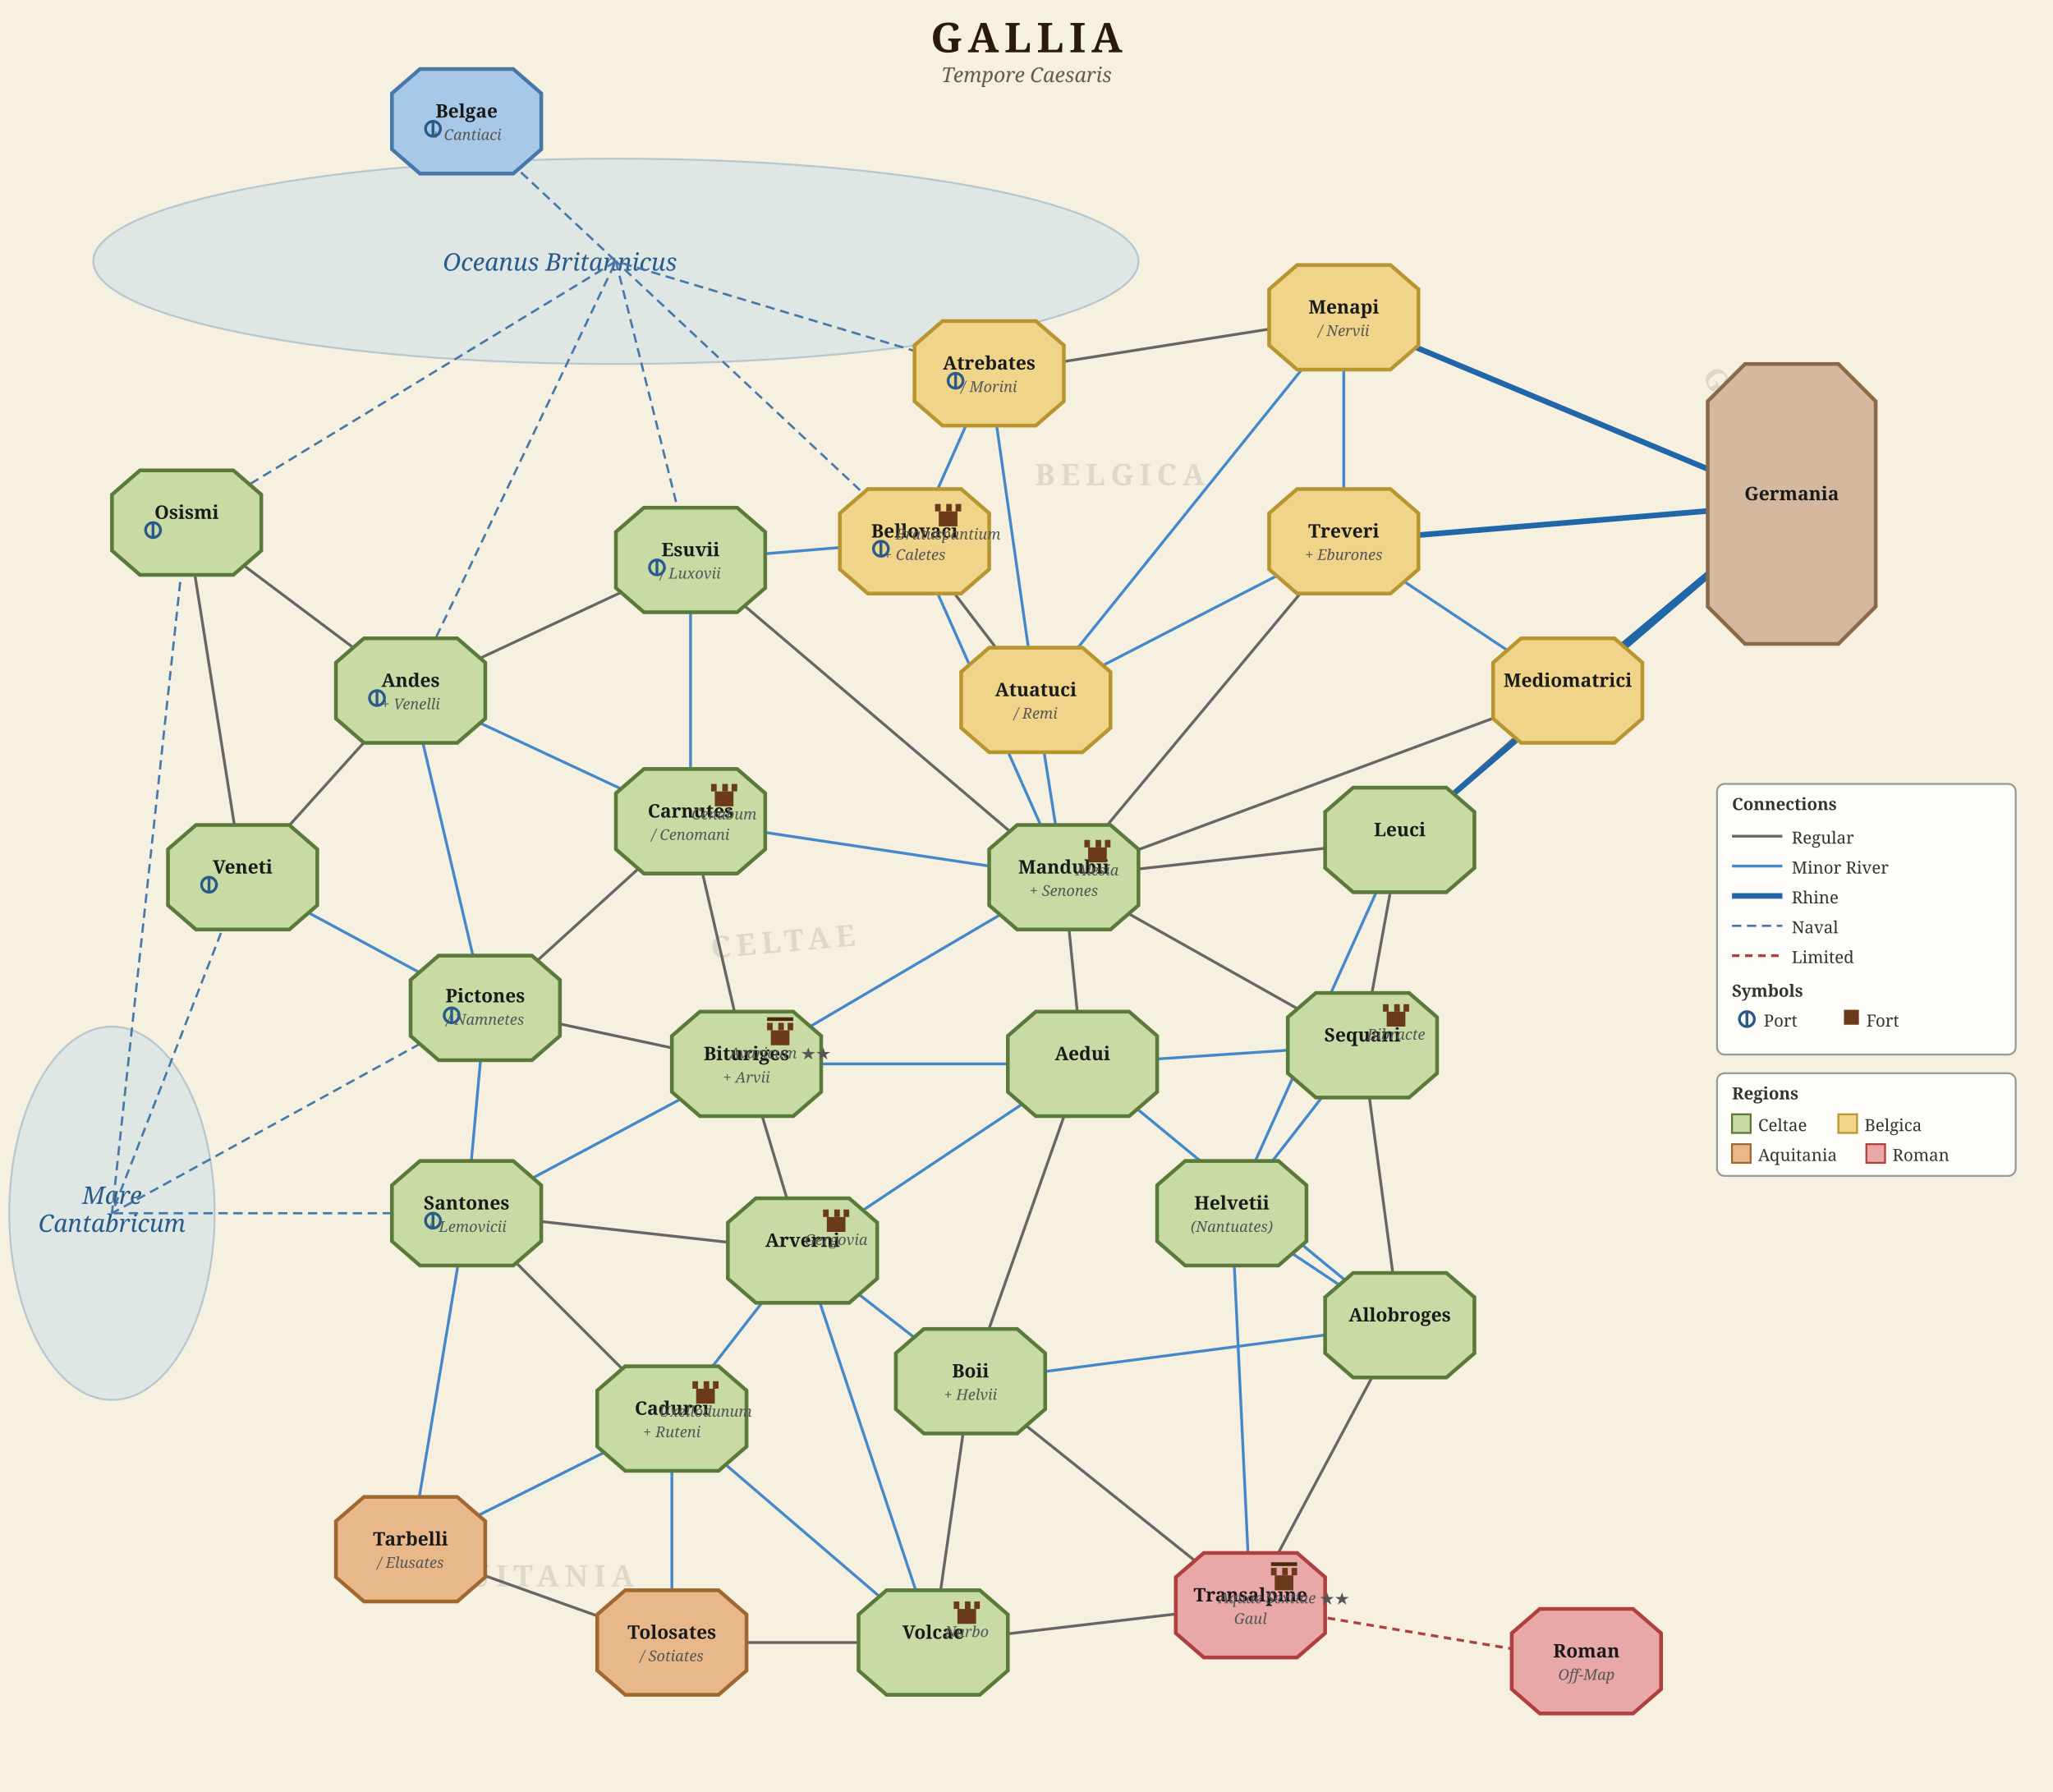
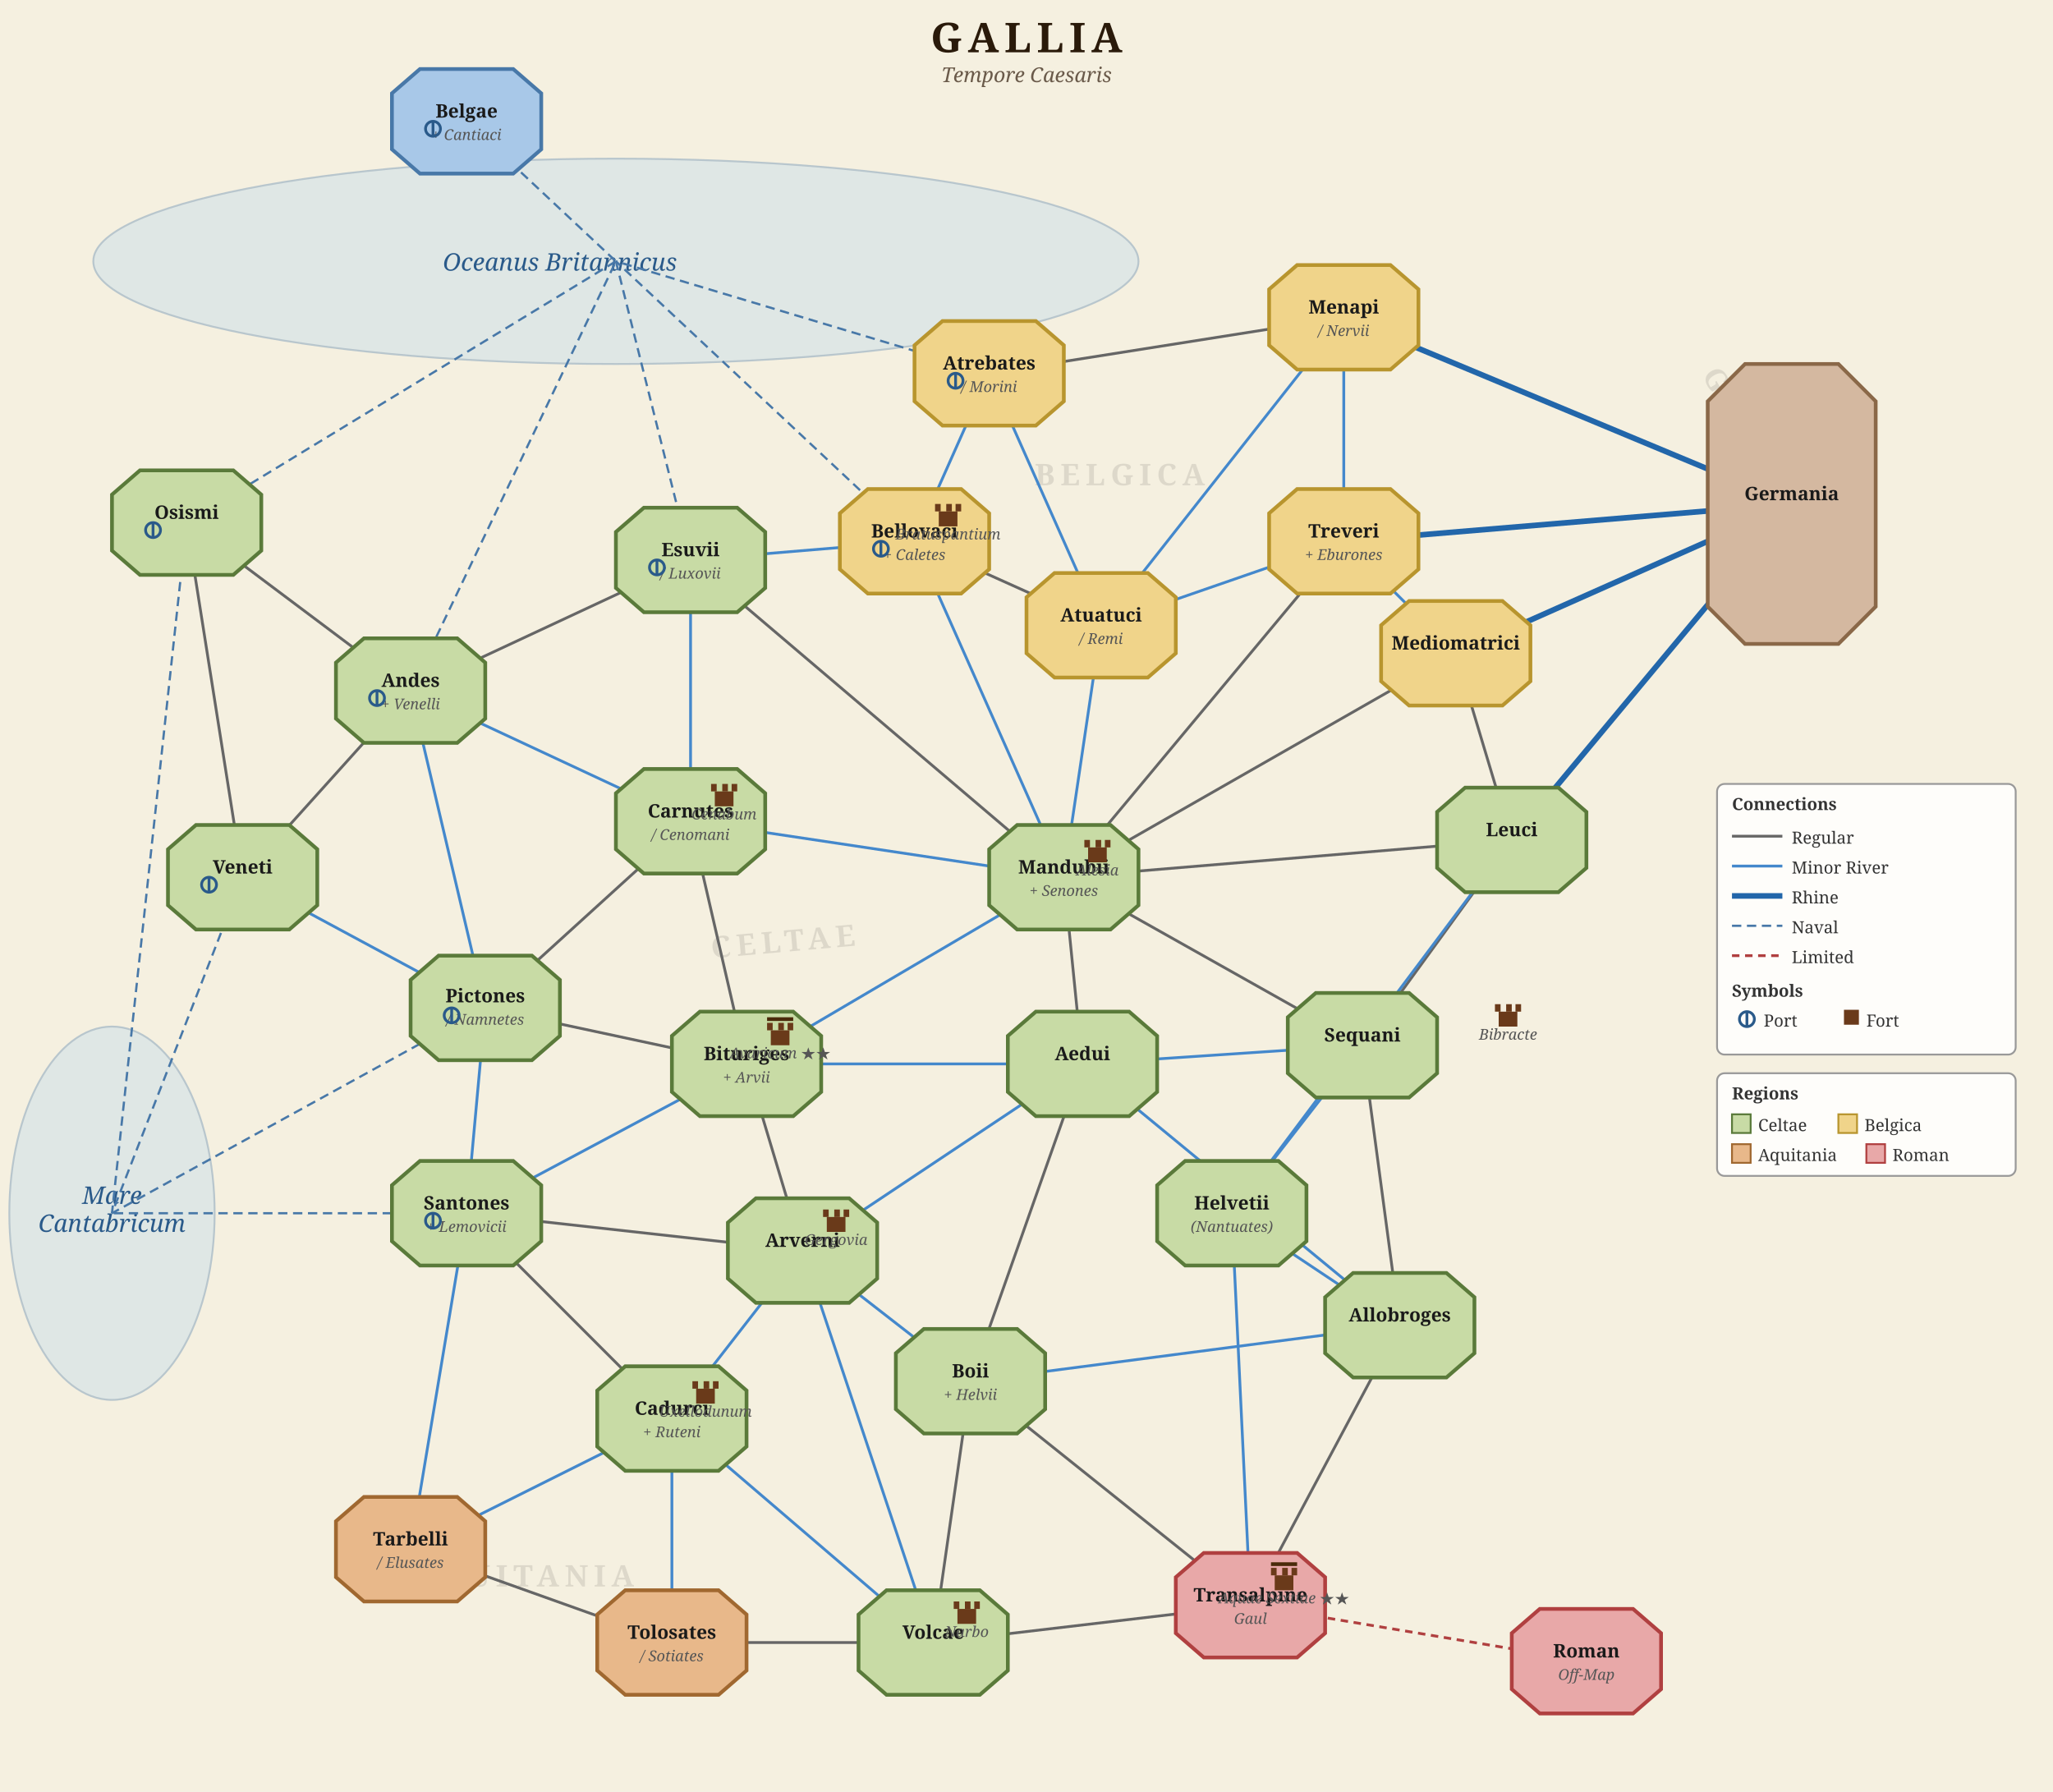
<svg xmlns="http://www.w3.org/2000/svg" viewBox="0 0 1100 960" width="1100" height="960">
  <defs>
    <style>
      .region-celtae { fill: #c8dba5; stroke: #5a7a3a; }
      .region-belgica { fill: #f0d48a; stroke: #b8952e; }
      .region-aquitania { fill: #e8b88a; stroke: #a06830; }
      .region-britannia { fill: #a8c8e8; stroke: #4878a8; }
      .region-germania { fill: #d4b8a0; stroke: #8a6848; }
      .region-roman { fill: #e8a8a8; stroke: #b04040; }
      .region-sea { fill: #b8d8ef; stroke: #4878a8; stroke-width: 1; }

      .area-shape { stroke-width: 2; cursor: pointer; }
      .area-shape:hover { filter: brightness(1.08); }

      .label { font-family: 'Georgia', serif; font-size: 10px; fill: #1a1a1a; text-anchor: middle; pointer-events: none; font-weight: bold; }
      .label-small { font-family: 'Georgia', serif; font-size: 8px; fill: #555; text-anchor: middle; pointer-events: none; font-style: italic; }
      .label-sea { font-family: 'Georgia', serif; font-size: 13px; fill: #2a5a8a; text-anchor: middle; font-style: italic; pointer-events: none; }
      .label-region { font-family: 'Georgia', serif; font-size: 16px; fill: rgba(0,0,0,0.10); text-anchor: middle; font-weight: bold; font-variant: small-caps; letter-spacing: 3px; pointer-events: none; }

      .conn-regular { stroke: #666; stroke-width: 1.5; fill: none; }
      .conn-minor_river { stroke: #4488cc; stroke-width: 1.5; fill: none; }
      .conn-major_river { stroke: #2266aa; stroke-width: 3; fill: none; }
      .conn-naval { stroke: #4878a8; stroke-width: 1.2; fill: none; stroke-dasharray: 5,3; }
      .conn-limited { stroke: #b04040; stroke-width: 1.5; fill: none; stroke-dasharray: 4,3; }

      .fort-icon { fill: #6a3a1a; }
      .legend-text { font-family: 'Georgia', serif; font-size: 9px; fill: #333; }
    </style>
  </defs>
  <rect width="1100" height="960" fill="#f5f0e0" />
  <text x="550" y="28" text-anchor="middle" font-family="Georgia, serif" font-size="22" font-weight="bold" fill="#2a1a0a" letter-spacing="3">GALLIA</text>
  <text x="550" y="44" text-anchor="middle" font-family="Georgia, serif" font-size="11" fill="#6a5a4a" font-style="italic">Tempore Caesaris</text>
  <ellipse cx="60" cy="650" rx="55" ry="100" class="region-sea" opacity="0.35" />
  <ellipse cx="330" cy="140" rx="280" ry="55" class="region-sea" opacity="0.35" />
  <text x="60" y="645" class="label-sea" font-size="10">Mare</text>
  <text x="60" y="660" class="label-sea" font-size="10">Cantabricum</text>
  <text x="300" y="145" class="label-sea">Oceanus Britannicus</text>
  <text x="420" y="510" class="label-region" transform="rotate(-5, 420, 510)">CELTAE</text>
  <text x="600" y="260" class="label-region">BELGICA</text>
  <text x="280" y="850" class="label-region">AQUITANIA</text>
  <text x="940" y="250" class="label-region" transform="rotate(60, 940, 250)">GERMANIA</text>
  <line x1="100" y1="280" x2="130" y2="470" class="conn-regular" />
  <line x1="100" y1="280" x2="220" y2="370" class="conn-regular" />
  <line x1="130" y1="470" x2="220" y2="370" class="conn-regular" />
  <line x1="220" y1="370" x2="370" y2="300" class="conn-regular" />
  <line x1="260" y1="540" x2="370" y2="440" class="conn-regular" />
  <line x1="260" y1="540" x2="400" y2="570" class="conn-regular" />
  <line x1="370" y1="440" x2="400" y2="570" class="conn-regular" />
  <line x1="370" y1="300" x2="570" y2="470" class="conn-regular" />
-   <line x1="490" y1="290" x2="555" y2="375" class="conn-regular" />
+   <line x1="490" y1="290" x2="590" y2="335" class="conn-regular" />
  <line x1="400" y1="570" x2="430" y2="670" class="conn-regular" />
  <line x1="250" y1="650" x2="430" y2="670" class="conn-regular" />
  <line x1="250" y1="650" x2="360" y2="760" class="conn-regular" />
  <line x1="580" y1="570" x2="570" y2="470" class="conn-regular" />
  <line x1="580" y1="570" x2="520" y2="740" class="conn-regular" />
  <line x1="520" y1="740" x2="500" y2="880" class="conn-regular" />
  <line x1="520" y1="740" x2="670" y2="860" class="conn-regular" />
  <line x1="500" y1="880" x2="360" y2="880" class="conn-regular" />
  <line x1="500" y1="880" x2="670" y2="860" class="conn-regular" />
  <line x1="220" y1="830" x2="360" y2="880" class="conn-regular" />
  <line x1="750" y1="710" x2="730" y2="560" class="conn-regular" />
  <line x1="750" y1="710" x2="670" y2="860" class="conn-regular" />
  <line x1="730" y1="560" x2="570" y2="470" class="conn-regular" />
-   <line x1="730" y1="560" x2="750" y2="450" class="conn-regular" />
-   <line x1="750" y1="450" x2="570" y2="470" class="conn-regular" />
-   <line x1="750" y1="450" x2="840" y2="370" class="conn-regular" />
+   <line x1="730" y1="560" x2="810" y2="450" class="conn-regular" />
+   <line x1="810" y1="450" x2="570" y2="470" class="conn-regular" />
+   <line x1="810" y1="450" x2="780" y2="350" class="conn-regular" />
  <line x1="720" y1="290" x2="570" y2="470" class="conn-regular" />
-   <line x1="570" y1="470" x2="840" y2="370" class="conn-regular" />
+   <line x1="570" y1="470" x2="780" y2="350" class="conn-regular" />
  <line x1="530" y1="200" x2="720" y2="170" class="conn-regular" />
  <line x1="130" y1="470" x2="260" y2="540" class="conn-minor_river" />
  <line x1="220" y1="370" x2="260" y2="540" class="conn-minor_river" />
  <line x1="220" y1="370" x2="370" y2="440" class="conn-minor_river" />
  <line x1="260" y1="540" x2="250" y2="650" class="conn-minor_river" />
  <line x1="370" y1="440" x2="370" y2="300" class="conn-minor_river" />
  <line x1="370" y1="440" x2="570" y2="470" class="conn-minor_river" />
  <line x1="370" y1="300" x2="490" y2="290" class="conn-minor_river" />
  <line x1="490" y1="290" x2="570" y2="470" class="conn-minor_river" />
  <line x1="490" y1="290" x2="530" y2="200" class="conn-minor_river" />
-   <line x1="555" y1="375" x2="570" y2="470" class="conn-minor_river" />
-   <line x1="555" y1="375" x2="530" y2="200" class="conn-minor_river" />
-   <line x1="555" y1="375" x2="720" y2="290" class="conn-minor_river" />
-   <line x1="555" y1="375" x2="720" y2="170" class="conn-minor_river" />
+   <line x1="590" y1="335" x2="570" y2="470" class="conn-minor_river" />
+   <line x1="590" y1="335" x2="530" y2="200" class="conn-minor_river" />
+   <line x1="590" y1="335" x2="720" y2="290" class="conn-minor_river" />
+   <line x1="590" y1="335" x2="720" y2="170" class="conn-minor_river" />
  <line x1="720" y1="170" x2="720" y2="290" class="conn-minor_river" />
-   <line x1="720" y1="290" x2="840" y2="370" class="conn-minor_river" />
+   <line x1="720" y1="290" x2="780" y2="350" class="conn-minor_river" />
  <line x1="400" y1="570" x2="250" y2="650" class="conn-minor_river" />
  <line x1="400" y1="570" x2="580" y2="570" class="conn-minor_river" />
  <line x1="400" y1="570" x2="570" y2="470" class="conn-minor_river" />
  <line x1="430" y1="670" x2="360" y2="760" class="conn-minor_river" />
  <line x1="430" y1="670" x2="500" y2="880" class="conn-minor_river" />
  <line x1="430" y1="670" x2="520" y2="740" class="conn-minor_river" />
  <line x1="430" y1="670" x2="580" y2="570" class="conn-minor_river" />
  <line x1="580" y1="570" x2="750" y2="710" class="conn-minor_river" />
  <line x1="580" y1="570" x2="730" y2="560" class="conn-minor_river" />
  <line x1="520" y1="740" x2="750" y2="710" class="conn-minor_river" />
  <line x1="750" y1="710" x2="660" y2="650" class="conn-minor_river" />
  <line x1="660" y1="650" x2="730" y2="560" class="conn-minor_river" />
-   <line x1="660" y1="650" x2="750" y2="450" class="conn-minor_river" />
+   <line x1="660" y1="650" x2="810" y2="450" class="conn-minor_river" />
  <line x1="660" y1="650" x2="670" y2="860" class="conn-minor_river" />
  <line x1="360" y1="760" x2="220" y2="830" class="conn-minor_river" />
  <line x1="360" y1="760" x2="360" y2="880" class="conn-minor_river" />
  <line x1="360" y1="760" x2="500" y2="880" class="conn-minor_river" />
  <line x1="250" y1="650" x2="220" y2="830" class="conn-minor_river" />
  <line x1="580" y1="570" x2="400" y2="570" class="conn-minor_river" opacity="0" />
-   <line x1="750" y1="450" x2="960" y2="270" class="conn-major_river" />
-   <line x1="840" y1="370" x2="960" y2="270" class="conn-major_river" />
+   <line x1="810" y1="450" x2="960" y2="270" class="conn-major_river" />
+   <line x1="780" y1="350" x2="960" y2="270" class="conn-major_river" />
  <line x1="720" y1="290" x2="960" y2="270" class="conn-major_river" />
  <line x1="720" y1="170" x2="960" y2="270" class="conn-major_river" />
  <line x1="100" y1="280" x2="60" y2="650" class="conn-naval" />
  <line x1="130" y1="470" x2="60" y2="650" class="conn-naval" />
  <line x1="260" y1="540" x2="60" y2="650" class="conn-naval" />
  <line x1="250" y1="650" x2="60" y2="650" class="conn-naval" />
  <line x1="100" y1="280" x2="330" y2="140" class="conn-naval" />
  <line x1="220" y1="370" x2="330" y2="140" class="conn-naval" />
  <line x1="370" y1="300" x2="330" y2="140" class="conn-naval" />
  <line x1="490" y1="290" x2="330" y2="140" class="conn-naval" />
  <line x1="530" y1="200" x2="330" y2="140" class="conn-naval" />
  <line x1="250" y1="65" x2="330" y2="140" class="conn-naval" />
  <line x1="670" y1="860" x2="850" y2="890" class="conn-limited" />
  <polygon points="60,265 75,252 125,252 140,265 140,295 125,308 75,308 60,295" class="area-shape region-celtae" />
  <polygon points="90,455 105,442 155,442 170,455 170,485 155,498 105,498 90,485" class="area-shape region-celtae" />
  <polygon points="180,355 195,342 245,342 260,355 260,385 245,398 195,398 180,385" class="area-shape region-celtae" />
  <polygon points="220,525 235,512 285,512 300,525 300,555 285,568 235,568 220,555" class="area-shape region-celtae" />
  <polygon points="330,285 345,272 395,272 410,285 410,315 395,328 345,328 330,315" class="area-shape region-celtae" />
  <polygon points="330,425 345,412 395,412 410,425 410,455 395,468 345,468 330,455" class="area-shape region-celtae" />
  <polygon points="360,555 375,542 425,542 440,555 440,585 425,598 375,598 360,585" class="area-shape region-celtae" />
  <polygon points="530,455 545,442 595,442 610,455 610,485 595,498 545,498 530,485" class="area-shape region-celtae" />
  <polygon points="540,555 555,542 605,542 620,555 620,585 605,598 555,598 540,585" class="area-shape region-celtae" />
  <polygon points="390,655 405,642 455,642 470,655 470,685 455,698 405,698 390,685" class="area-shape region-celtae" />
  <polygon points="480,725 495,712 545,712 560,725 560,755 545,768 495,768 480,755" class="area-shape region-celtae" />
  <polygon points="460,865 475,852 525,852 540,865 540,895 525,908 475,908 460,895" class="area-shape region-celtae" />
  <polygon points="320,745 335,732 385,732 400,745 400,775 385,788 335,788 320,775" class="area-shape region-celtae" />
  <polygon points="210,635 225,622 275,622 290,635 290,665 275,678 225,678 210,665" class="area-shape region-celtae" />
  <polygon points="690,545 705,532 755,532 770,545 770,575 755,588 705,588 690,575" class="area-shape region-celtae" />
-   <polygon points="710,435 725,422 775,422 790,435 790,465 775,478 725,478 710,465" class="area-shape region-celtae" />
+   <polygon points="770,435 785,422 835,422 850,435 850,465 835,478 785,478 770,465" class="area-shape region-celtae" />
  <polygon points="620,635 635,622 685,622 700,635 700,665 685,678 635,678 620,665" class="area-shape region-celtae" />
  <polygon points="710,695 725,682 775,682 790,695 790,725 775,738 725,738 710,725" class="area-shape region-celtae" />
  <polygon points="450,275 465,262 515,262 530,275 530,305 515,318 465,318 450,305" class="area-shape region-belgica" />
-   <polygon points="515,360 530,347 580,347 595,360 595,390 580,403 530,403 515,390" class="area-shape region-belgica" />
+   <polygon points="550,320 565,307 615,307 630,320 630,350 615,363 565,363 550,350" class="area-shape region-belgica" />
  <polygon points="490,185 505,172 555,172 570,185 570,215 555,228 505,228 490,215" class="area-shape region-belgica" />
  <polygon points="680,155 695,142 745,142 760,155 760,185 745,198 695,198 680,185" class="area-shape region-belgica" />
  <polygon points="680,275 695,262 745,262 760,275 760,305 745,318 695,318 680,305" class="area-shape region-belgica" />
-   <polygon points="800,355 815,342 865,342 880,355 880,385 865,398 815,398 800,385" class="area-shape region-belgica" />
+   <polygon points="740,335 755,322 805,322 820,335 820,365 805,378 755,378 740,365" class="area-shape region-belgica" />
  <polygon points="180,815 195,802 245,802 260,815 260,845 245,858 195,858 180,845" class="area-shape region-aquitania" />
  <polygon points="320,865 335,852 385,852 400,865 400,895 385,908 335,908 320,895" class="area-shape region-aquitania" />
  <polygon points="210,50 225,37 275,37 290,50 290,80 275,93 225,93 210,80" class="area-shape region-britannia" />
  <polygon points="915,215 935,195 985,195 1005,215 1005,325 985,345 935,345 915,325" class="area-shape region-germania" />
  <polygon points="630,845 645,832 695,832 710,845 710,875 695,888 645,888 630,875" class="area-shape region-roman" />
  <polygon points="810,875 825,862 875,862 890,875 890,905 875,918 825,918 810,905" class="area-shape region-roman" />
  <text x="100" y="278" class="label">Osismi</text>
  <text x="130" y="468" class="label">Veneti</text>
  <text x="220" y="368" class="label">Andes</text>
  <text x="220" y="380" class="label-small">+ Venelli</text>
  <text x="260" y="537" class="label">Pictones</text>
  <text x="260" y="549" class="label-small">/ Namnetes</text>
  <text x="370" y="298" class="label">Esuvii</text>
  <text x="370" y="310" class="label-small">/ Luxovii</text>
  <text x="370" y="438" class="label">Carnutes</text>
  <text x="370" y="450" class="label-small">/ Cenomani</text>
  <text x="400" y="568" class="label">Bituriges</text>
  <text x="400" y="580" class="label-small">+ Arvii</text>
  <text x="570" y="468" class="label">Mandubii</text>
  <text x="570" y="480" class="label-small">+ Senones</text>
  <text x="580" y="568" class="label">Aedui</text>
  <text x="430" y="668" class="label">Arverni</text>
  <text x="520" y="738" class="label">Boii</text>
  <text x="520" y="750" class="label-small">+ Helvii</text>
  <text x="500" y="878" class="label">Volcae</text>
  <text x="360" y="758" class="label">Cadurci</text>
  <text x="360" y="770" class="label-small">+ Ruteni</text>
  <text x="250" y="648" class="label">Santones</text>
  <text x="250" y="660" class="label-small">+ Lemovicii</text>
  <text x="730" y="558" class="label">Sequani</text>
-   <text x="750" y="448" class="label">Leuci</text>
+   <text x="810" y="448" class="label">Leuci</text>
  <text x="660" y="648" class="label">Helvetii</text>
  <text x="660" y="660" class="label-small">(Nantuates)</text>
  <text x="750" y="708" class="label">Allobroges</text>
  <text x="490" y="288" class="label">Bellovaci</text>
  <text x="490" y="300" class="label-small">+ Caletes</text>
-   <text x="555" y="373" class="label">Atuatuci</text>
-   <text x="555" y="385" class="label-small">/ Remi</text>
+   <text x="590" y="333" class="label">Atuatuci</text>
+   <text x="590" y="345" class="label-small">/ Remi</text>
  <text x="530" y="198" class="label">Atrebates</text>
  <text x="530" y="210" class="label-small">/ Morini</text>
  <text x="720" y="168" class="label">Menapi</text>
  <text x="720" y="180" class="label-small">/ Nervii</text>
  <text x="720" y="288" class="label">Treveri</text>
  <text x="720" y="300" class="label-small">+ Eburones</text>
-   <text x="840" y="368" class="label">Mediomatrici</text>
+   <text x="780" y="348" class="label">Mediomatrici</text>
  <text x="220" y="828" class="label">Tarbelli</text>
  <text x="220" y="840" class="label-small">/ Elusates</text>
  <text x="360" y="878" class="label">Tolosates</text>
  <text x="360" y="890" class="label-small">/ Sotiates</text>
  <text x="250" y="63" class="label">Belgae</text>
  <text x="250" y="75" class="label-small">+ Cantiaci</text>
  <text x="960" y="268" class="label">Germania</text>
  <text x="670" y="858" class="label">Transalpine</text>
  <text x="670" y="870" class="label-small">Gaul</text>
  <text x="850" y="888" class="label">Roman</text>
  <text x="850" y="900" class="label-small">Off-Map</text>
  <g transform="translate(448, 660)">
    <rect x="-5" y="-8" width="10" height="8" class="fort-icon" />
    <rect x="-7" y="-12" width="3" height="4" class="fort-icon" />
    <rect x="-1" y="-12" width="3" height="4" class="fort-icon" />
    <rect x="4" y="-12" width="3" height="4" class="fort-icon" />
    <text x="0" y="7" class="label-small" font-size="7">Gergovia</text>
  </g>
  <g transform="translate(418, 560)">
    <rect x="-5" y="-8" width="10" height="8" class="fort-icon" />
    <rect x="-7" y="-12" width="3" height="4" class="fort-icon" />
    <rect x="-1" y="-12" width="3" height="4" class="fort-icon" />
    <rect x="4" y="-12" width="3" height="4" class="fort-icon" />
    <rect x="-7" y="-15" width="14" height="2" fill="#4a2a0a" />
    <text x="0" y="7" class="label-small" font-size="7">Avaricum ★★</text>
  </g>
  <g transform="translate(388, 432)">
    <rect x="-5" y="-8" width="10" height="8" class="fort-icon" />
    <rect x="-7" y="-12" width="3" height="4" class="fort-icon" />
    <rect x="-1" y="-12" width="3" height="4" class="fort-icon" />
    <rect x="4" y="-12" width="3" height="4" class="fort-icon" />
    <text x="0" y="7" class="label-small" font-size="7">Cenabum</text>
  </g>
  <g transform="translate(588, 462)">
    <rect x="-5" y="-8" width="10" height="8" class="fort-icon" />
    <rect x="-7" y="-12" width="3" height="4" class="fort-icon" />
    <rect x="-1" y="-12" width="3" height="4" class="fort-icon" />
    <rect x="4" y="-12" width="3" height="4" class="fort-icon" />
    <text x="0" y="7" class="label-small" font-size="7">Alesia</text>
  </g>
  <g transform="translate(508, 282)">
    <rect x="-5" y="-8" width="10" height="8" class="fort-icon" />
    <rect x="-7" y="-12" width="3" height="4" class="fort-icon" />
    <rect x="-1" y="-12" width="3" height="4" class="fort-icon" />
    <rect x="4" y="-12" width="3" height="4" class="fort-icon" />
    <text x="0" y="7" class="label-small" font-size="7">Bratuspantium</text>
  </g>
  <g transform="translate(378, 752)">
    <rect x="-5" y="-8" width="10" height="8" class="fort-icon" />
    <rect x="-7" y="-12" width="3" height="4" class="fort-icon" />
    <rect x="-1" y="-12" width="3" height="4" class="fort-icon" />
    <rect x="4" y="-12" width="3" height="4" class="fort-icon" />
    <text x="0" y="7" class="label-small" font-size="7">Uxellodunum</text>
  </g>
  <g transform="translate(518, 870)">
    <rect x="-5" y="-8" width="10" height="8" class="fort-icon" />
    <rect x="-7" y="-12" width="3" height="4" class="fort-icon" />
    <rect x="-1" y="-12" width="3" height="4" class="fort-icon" />
    <rect x="4" y="-12" width="3" height="4" class="fort-icon" />
    <text x="0" y="7" class="label-small" font-size="7">Narbo</text>
  </g>
-   <g transform="translate(748, 550)">
+   <g transform="translate(808, 550)">
    <rect x="-5" y="-8" width="10" height="8" class="fort-icon" />
    <rect x="-7" y="-12" width="3" height="4" class="fort-icon" />
    <rect x="-1" y="-12" width="3" height="4" class="fort-icon" />
    <rect x="4" y="-12" width="3" height="4" class="fort-icon" />
    <text x="0" y="7" class="label-small" font-size="7">Bibracte</text>
  </g>
  <g transform="translate(688, 852)">
    <rect x="-5" y="-8" width="10" height="8" class="fort-icon" />
    <rect x="-7" y="-12" width="3" height="4" class="fort-icon" />
    <rect x="-1" y="-12" width="3" height="4" class="fort-icon" />
    <rect x="4" y="-12" width="3" height="4" class="fort-icon" />
    <rect x="-7" y="-15" width="14" height="2" fill="#4a2a0a" />
    <text x="0" y="7" class="label-small" font-size="7">Aquae Sextiae ★★</text>
  </g>
  <g>
    <circle cx="82" cy="284" r="4" fill="none" stroke="#2a5a8a" stroke-width="1.5" />
    <line x1="82" y1="280" x2="82" y2="288" stroke="#2a5a8a" stroke-width="1.5" />
  </g>
  <g>
    <circle cx="112" cy="474" r="4" fill="none" stroke="#2a5a8a" stroke-width="1.5" />
    <line x1="112" y1="470" x2="112" y2="478" stroke="#2a5a8a" stroke-width="1.5" />
  </g>
  <g>
    <circle cx="202" cy="374" r="4" fill="none" stroke="#2a5a8a" stroke-width="1.5" />
    <line x1="202" y1="370" x2="202" y2="378" stroke="#2a5a8a" stroke-width="1.5" />
  </g>
  <g>
    <circle cx="242" cy="544" r="4" fill="none" stroke="#2a5a8a" stroke-width="1.5" />
    <line x1="242" y1="540" x2="242" y2="548" stroke="#2a5a8a" stroke-width="1.5" />
  </g>
  <g>
    <circle cx="352" cy="304" r="4" fill="none" stroke="#2a5a8a" stroke-width="1.5" />
    <line x1="352" y1="300" x2="352" y2="308" stroke="#2a5a8a" stroke-width="1.5" />
  </g>
  <g>
    <circle cx="472" cy="294" r="4" fill="none" stroke="#2a5a8a" stroke-width="1.5" />
    <line x1="472" y1="290" x2="472" y2="298" stroke="#2a5a8a" stroke-width="1.5" />
  </g>
  <g>
    <circle cx="512" cy="204" r="4" fill="none" stroke="#2a5a8a" stroke-width="1.5" />
    <line x1="512" y1="200" x2="512" y2="208" stroke="#2a5a8a" stroke-width="1.5" />
  </g>
  <g>
    <circle cx="232" cy="654" r="4" fill="none" stroke="#2a5a8a" stroke-width="1.5" />
    <line x1="232" y1="650" x2="232" y2="658" stroke="#2a5a8a" stroke-width="1.5" />
  </g>
  <g>
    <circle cx="232" cy="69" r="4" fill="none" stroke="#2a5a8a" stroke-width="1.5" />
    <line x1="232" y1="65" x2="232" y2="73" stroke="#2a5a8a" stroke-width="1.5" />
  </g>
  <g transform="translate(920, 420)">
    <rect x="0" y="0" width="160" height="145" fill="white" fill-opacity="0.85" stroke="#999" rx="4" />
    <text x="8" y="14" class="legend-text" font-weight="bold">Connections</text>
    <line x1="8" y1="28" x2="35" y2="28" class="conn-regular" />
    <text x="40" y="32" class="legend-text">Regular</text>
    <line x1="8" y1="44" x2="35" y2="44" class="conn-minor_river" />
    <text x="40" y="48" class="legend-text">Minor River</text>
    <line x1="8" y1="60" x2="35" y2="60" class="conn-major_river" />
    <text x="40" y="64" class="legend-text">Rhine</text>
    <line x1="8" y1="76" x2="35" y2="76" class="conn-naval" />
    <text x="40" y="80" class="legend-text">Naval</text>
    <line x1="8" y1="92" x2="35" y2="92" class="conn-limited" />
    <text x="40" y="96" class="legend-text">Limited</text>
    <text x="8" y="114" class="legend-text" font-weight="bold">Symbols</text>
    <circle cx="16" cy="126" r="4" fill="none" stroke="#2a5a8a" stroke-width="1.5" />
    <line x1="16" y1="122" x2="16" y2="130" stroke="#2a5a8a" stroke-width="1.5" />
    <text x="25" y="130" class="legend-text">Port</text>
    <rect x="68" y="121" width="8" height="8" fill="#6a3a1a" />
    <text x="80" y="130" class="legend-text">Fort</text>
  </g>
  <g transform="translate(920, 575)">
    <rect x="0" y="0" width="160" height="55" fill="white" fill-opacity="0.85" stroke="#999" rx="4" />
    <text x="8" y="14" class="legend-text" font-weight="bold">Regions</text>
    <rect x="8" y="22" width="10" height="10" class="region-celtae" />
    <text x="22" y="31" class="legend-text">Celtae</text>
    <rect x="65" y="22" width="10" height="10" class="region-belgica" />
    <text x="79" y="31" class="legend-text">Belgica</text>
    <rect x="8" y="38" width="10" height="10" class="region-aquitania" />
    <text x="22" y="47" class="legend-text">Aquitania</text>
    <rect x="80" y="38" width="10" height="10" class="region-roman" />
    <text x="94" y="47" class="legend-text">Roman</text>
  </g>
</svg>
